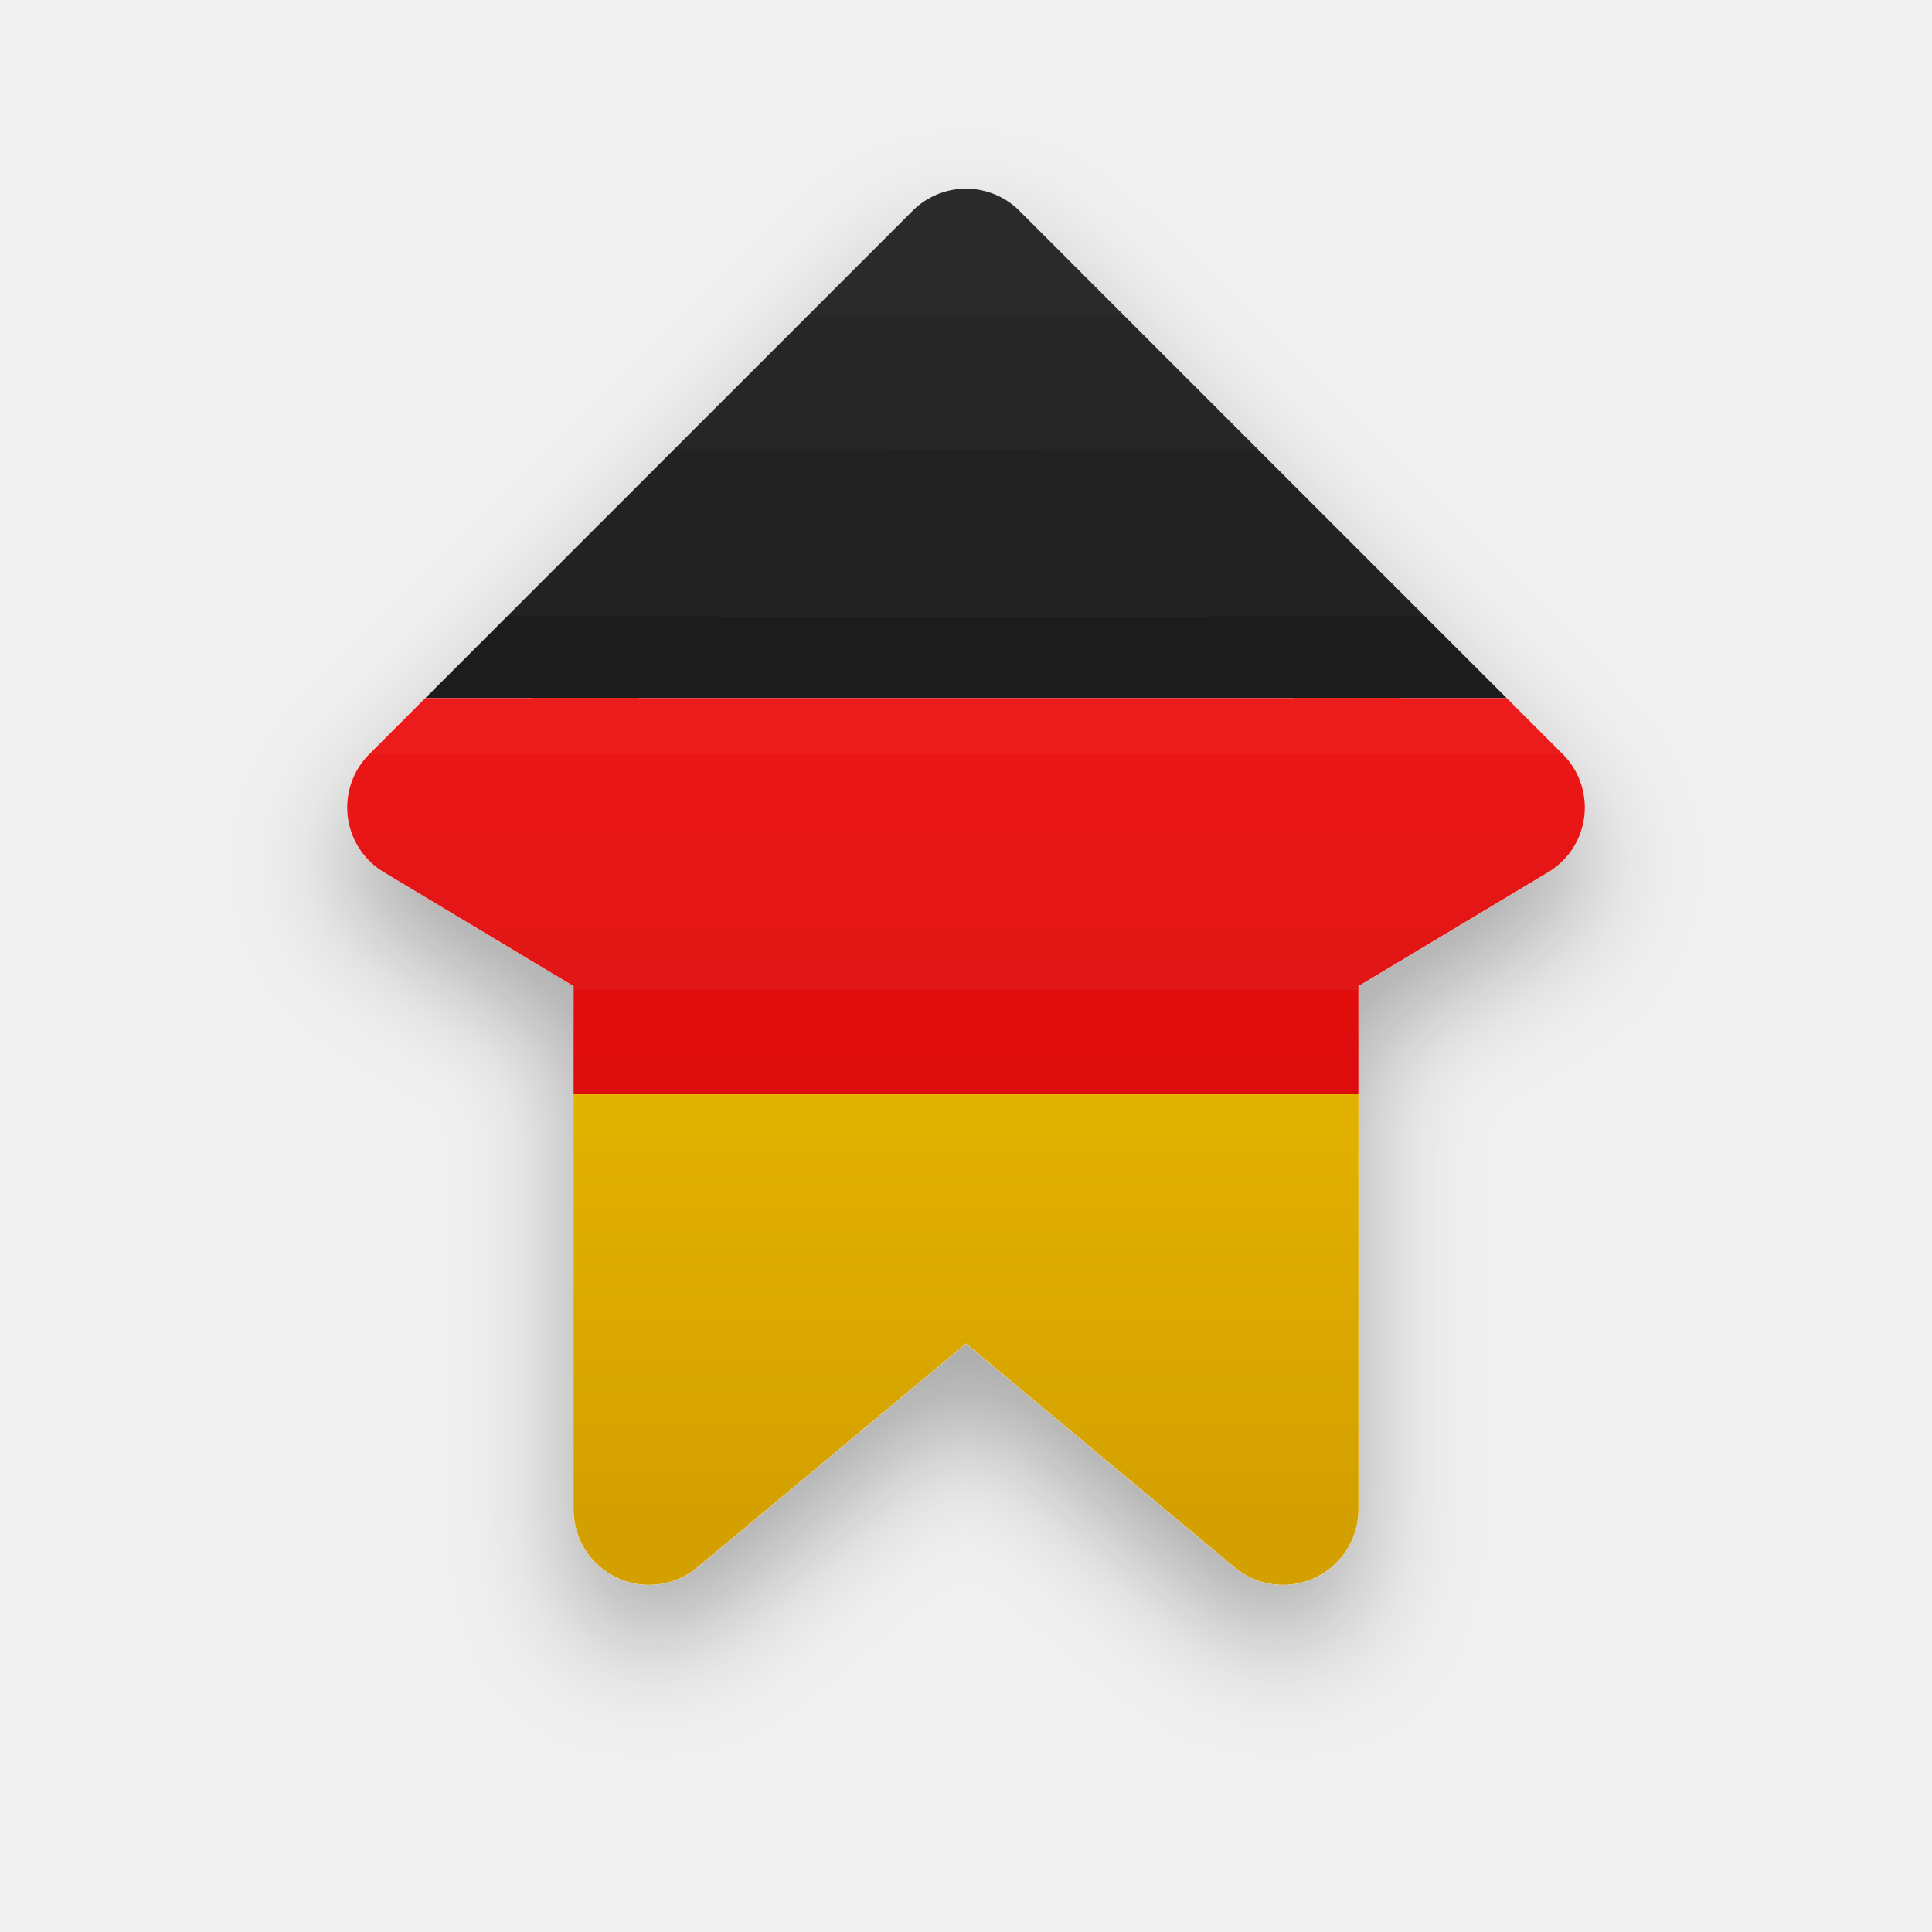
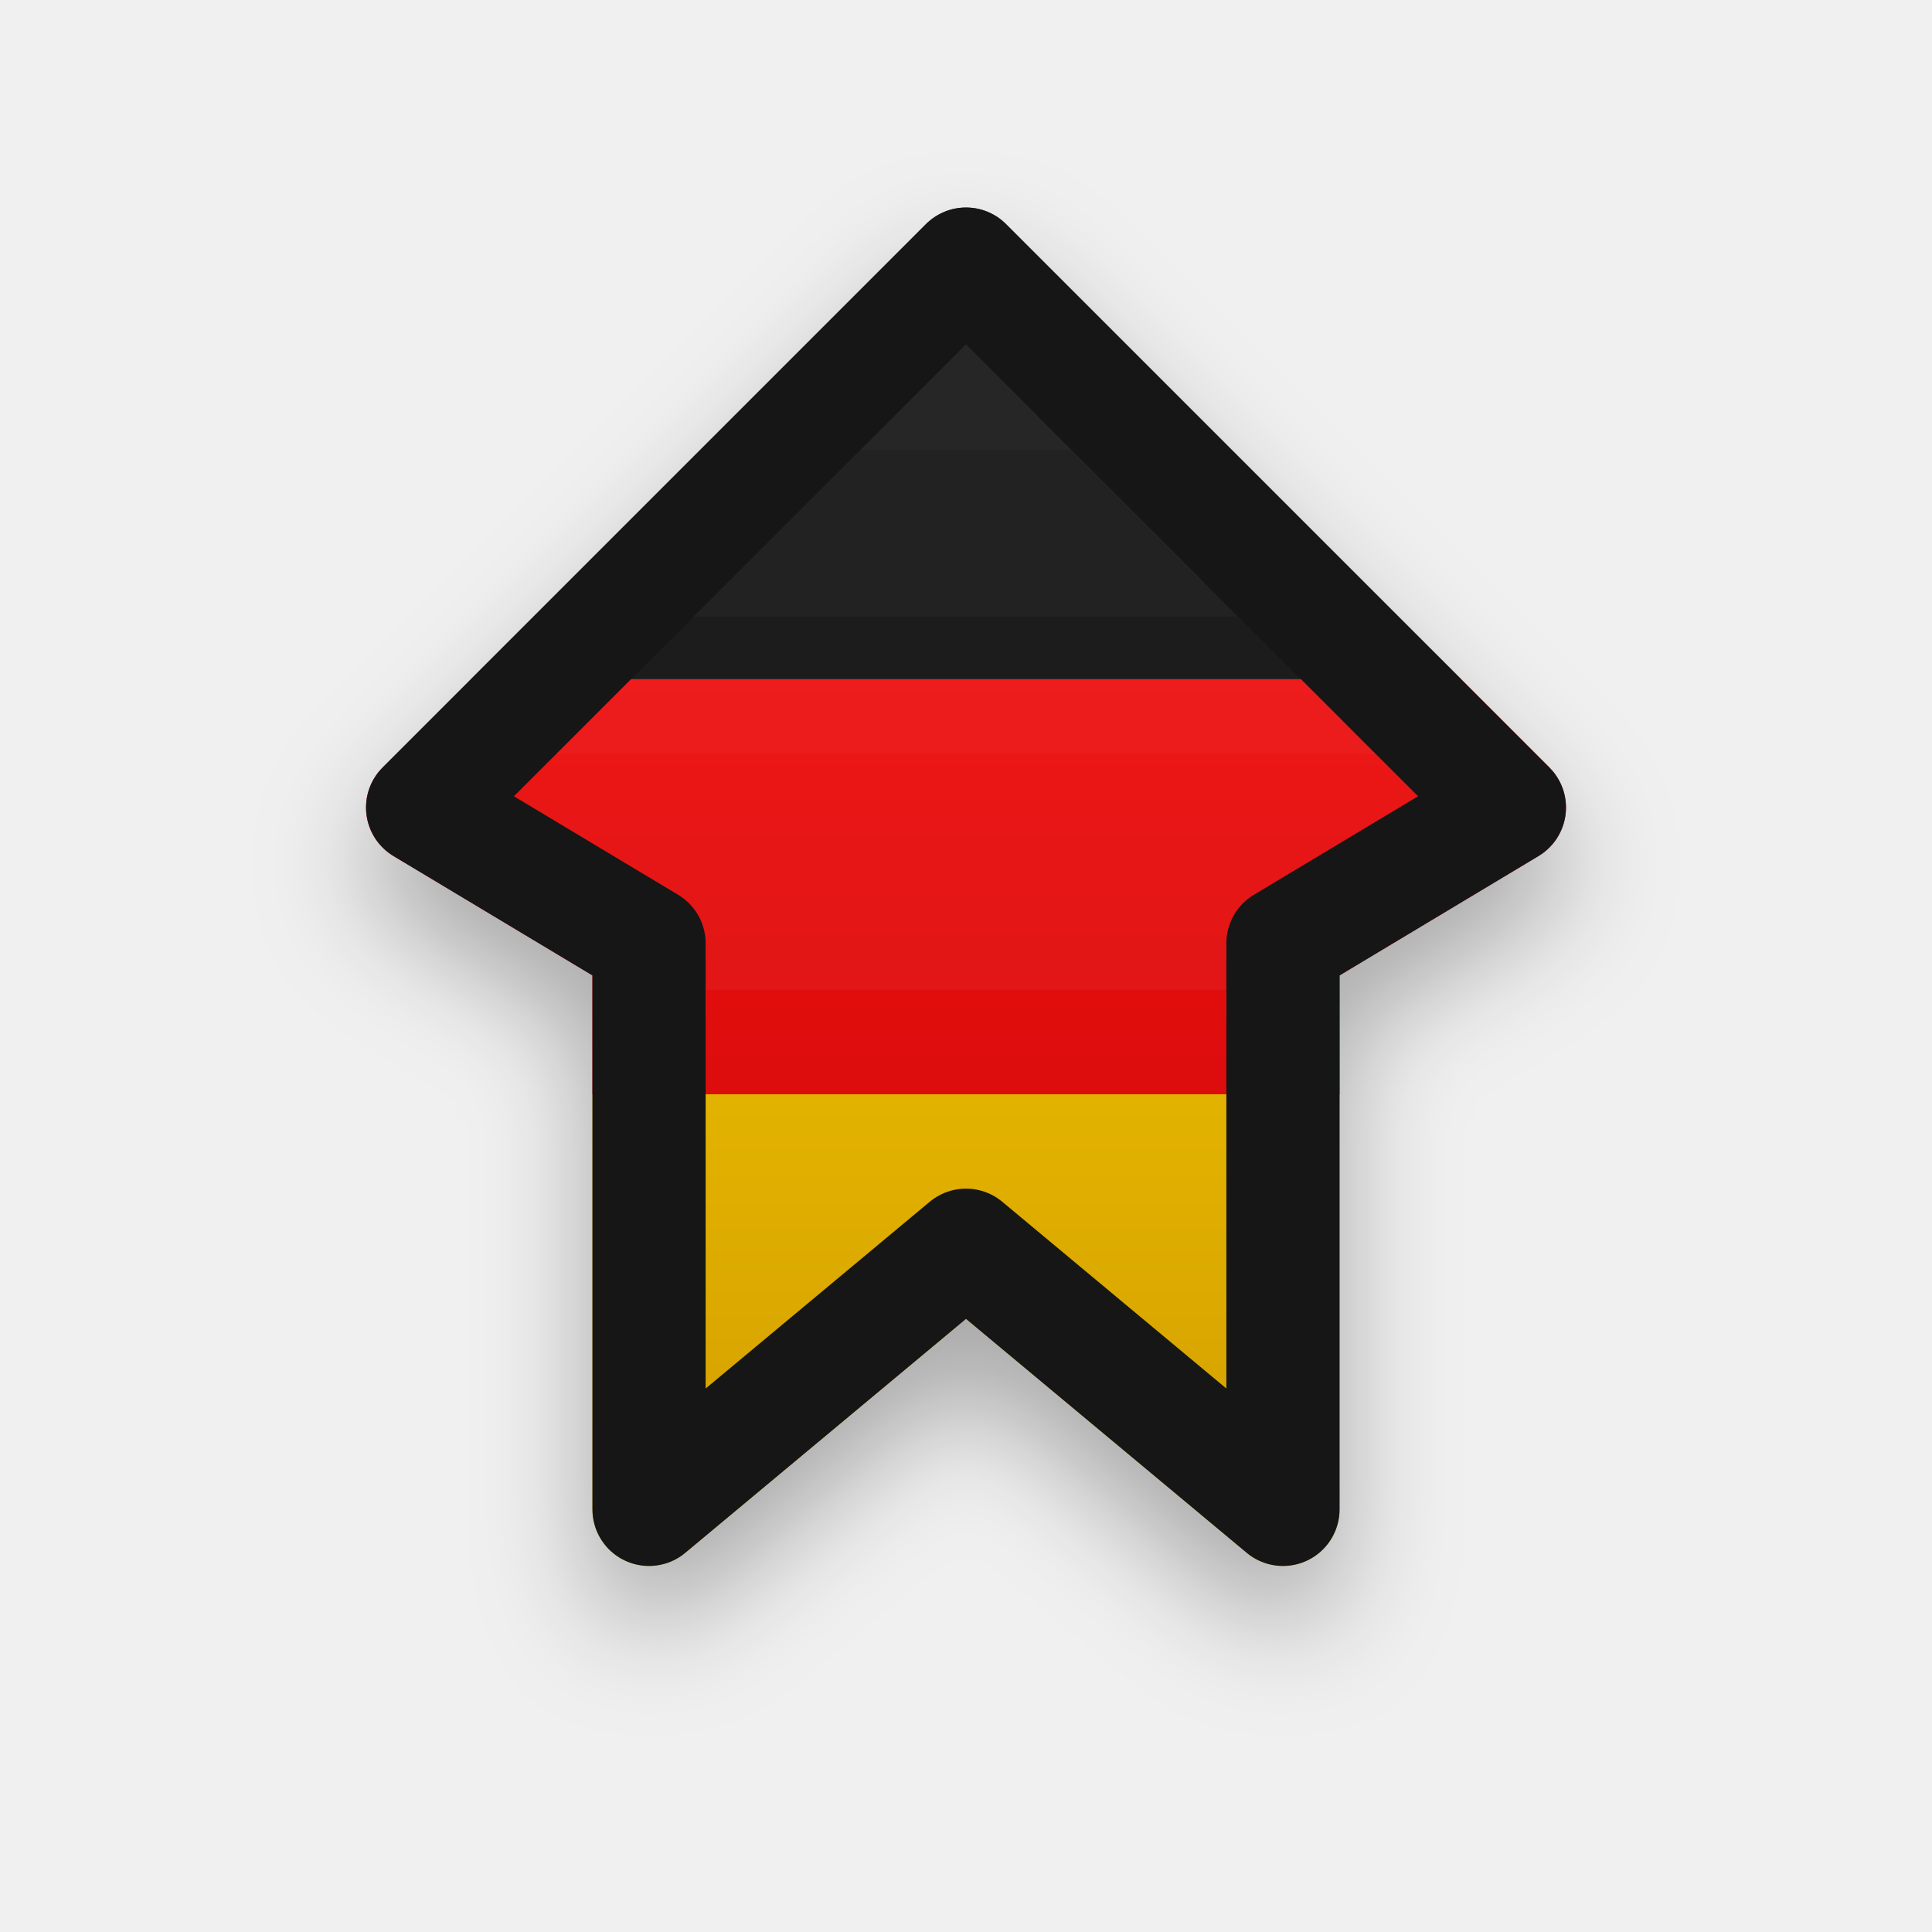
<svg xmlns="http://www.w3.org/2000/svg" width="512" height="512" viewBox="0 0 512 512">
  <defs>
    <filter id="shadow" x="-20%" y="-20%" width="140%" height="140%">
      <feDropShadow dx="0" dy="15" stdDeviation="15" flood-color="#000000" flood-opacity="0.3" />
    </filter>
    <filter id="bevel" x="-20%" y="-20%" width="140%" height="140%">
      <feComponentTransfer in="SourceAlpha">
        <feFuncA type="linear" slope="0.5" />
      </feComponentTransfer>
      <feGaussianBlur stdDeviation="3" result="blur" />
      <feOffset dx="-3" dy="-3" />
      <feComposite operator="in" in2="SourceAlpha" />
      <feComposite operator="arithmetic" k2="-1" k3="1" result="shadowDiff" />
      <feFlood flood-color="black" flood-opacity="0.4" />
      <feComposite operator="in" in2="shadowDiff" />
      <feComposite operator="over" in2="SourceGraphic" />
      <feComponentTransfer in="SourceAlpha">
        <feFuncA type="linear" slope="0.5" />
      </feComponentTransfer>
      <feGaussianBlur stdDeviation="3" result="blur2" />
      <feOffset dx="3" dy="3" />
      <feComposite operator="in" in2="SourceAlpha" />
      <feComposite operator="arithmetic" k2="-1" k3="1" result="highlightDiff" />
      <feFlood flood-color="white" flood-opacity="0.4" />
      <feComposite operator="in" in2="highlightDiff" />
      <feComposite operator="over" in2="SourceGraphic" result="final" />
    </filter>
    <linearGradient id="black-grad" x1="0" y1="0" x2="0" y2="1">
      <stop offset="0%" stop-color="#2a2a2a" />
      <stop offset="100%" stop-color="#050505" />
    </linearGradient>
    <linearGradient id="red-grad" x1="0" y1="0" x2="0" y2="1">
      <stop offset="0%" stop-color="#ff2a2a" />
      <stop offset="100%" stop-color="#cc0000" />
    </linearGradient>
    <linearGradient id="yellow-grad" x1="0" y1="0" x2="0" y2="1">
      <stop offset="0%" stop-color="#ffd700" />
      <stop offset="100%" stop-color="#d4a000" />
    </linearGradient>
    <path id="arrow-shape" d="M 256 60 L 410 214 L 350 250 L 350 420 L 256 340 L 162 420 L 162 250 L 102 214 Z" />
    <clipPath id="clip-black">
-       <rect x="0" y="0" width="512" height="185" />
+       <rect x="0" y="0" width="512" height="180" />
    </clipPath>
    <clipPath id="clip-red">
-       <rect x="0" y="185" width="512" height="105" />
+       <rect x="0" y="180" width="512" height="110" />
    </clipPath>
    <clipPath id="clip-yellow">
      <rect x="0" y="290" width="512" height="222" />
    </clipPath>
  </defs>
  <g filter="url(#shadow)">
    <g filter="url(#bevel)">
-       <path d="M 256 70 L 400 214 L 340 250 L 340 400 L 256 330 L 172 400 L 172 250 L 112 214 Z" fill="white" stroke="white" stroke-width="40" stroke-linejoin="round" id="base-white" />
      <g clip-path="url(#clip-black)">
-         <path d="M 256 70 L 400 214 L 340 250 L 340 400 L 256 330 L 172 400 L 172 250 L 112 214 Z" fill="url(#black-grad)" stroke="url(#black-grad)" stroke-width="40" stroke-linejoin="round" />
+         <path d="M 256 70 L 400 214 L 340 250 L 340 400 L 256 330 L 172 400 L 172 250 L 112 214 Z" fill="url(#black-grad)" stroke="url(#black-grad)" stroke-width="30" stroke-linejoin="round" />
      </g>
      <g clip-path="url(#clip-red)">
-         <path d="M 256 70 L 400 214 L 340 250 L 340 400 L 256 330 L 172 400 L 172 250 L 112 214 Z" fill="url(#red-grad)" stroke="url(#red-grad)" stroke-width="40" stroke-linejoin="round" />
+         <path d="M 256 70 L 400 214 L 340 250 L 340 400 L 256 330 L 172 400 L 172 250 L 112 214 Z" fill="url(#red-grad)" stroke="url(#red-grad)" stroke-width="30" stroke-linejoin="round" />
      </g>
      <g clip-path="url(#clip-yellow)">
-         <path d="M 256 70 L 400 214 L 340 250 L 340 400 L 256 330 L 172 400 L 172 250 L 112 214 Z" fill="url(#yellow-grad)" stroke="url(#yellow-grad)" stroke-width="40" stroke-linejoin="round" />
+         <path d="M 256 70 L 400 214 L 340 250 L 340 400 L 256 330 L 172 400 L 172 250 L 112 214 Z" fill="url(#yellow-grad)" stroke="url(#yellow-grad)" stroke-width="30" stroke-linejoin="round" />
      </g>
+       <path d="M 256 70 L 400 214 L 340 250 L 340 400 L 256 330 L 172 400 L 172 250 L 112 214 Z" fill="none" stroke="#151515" stroke-width="30" stroke-linejoin="round" />
    </g>
  </g>
</svg>
